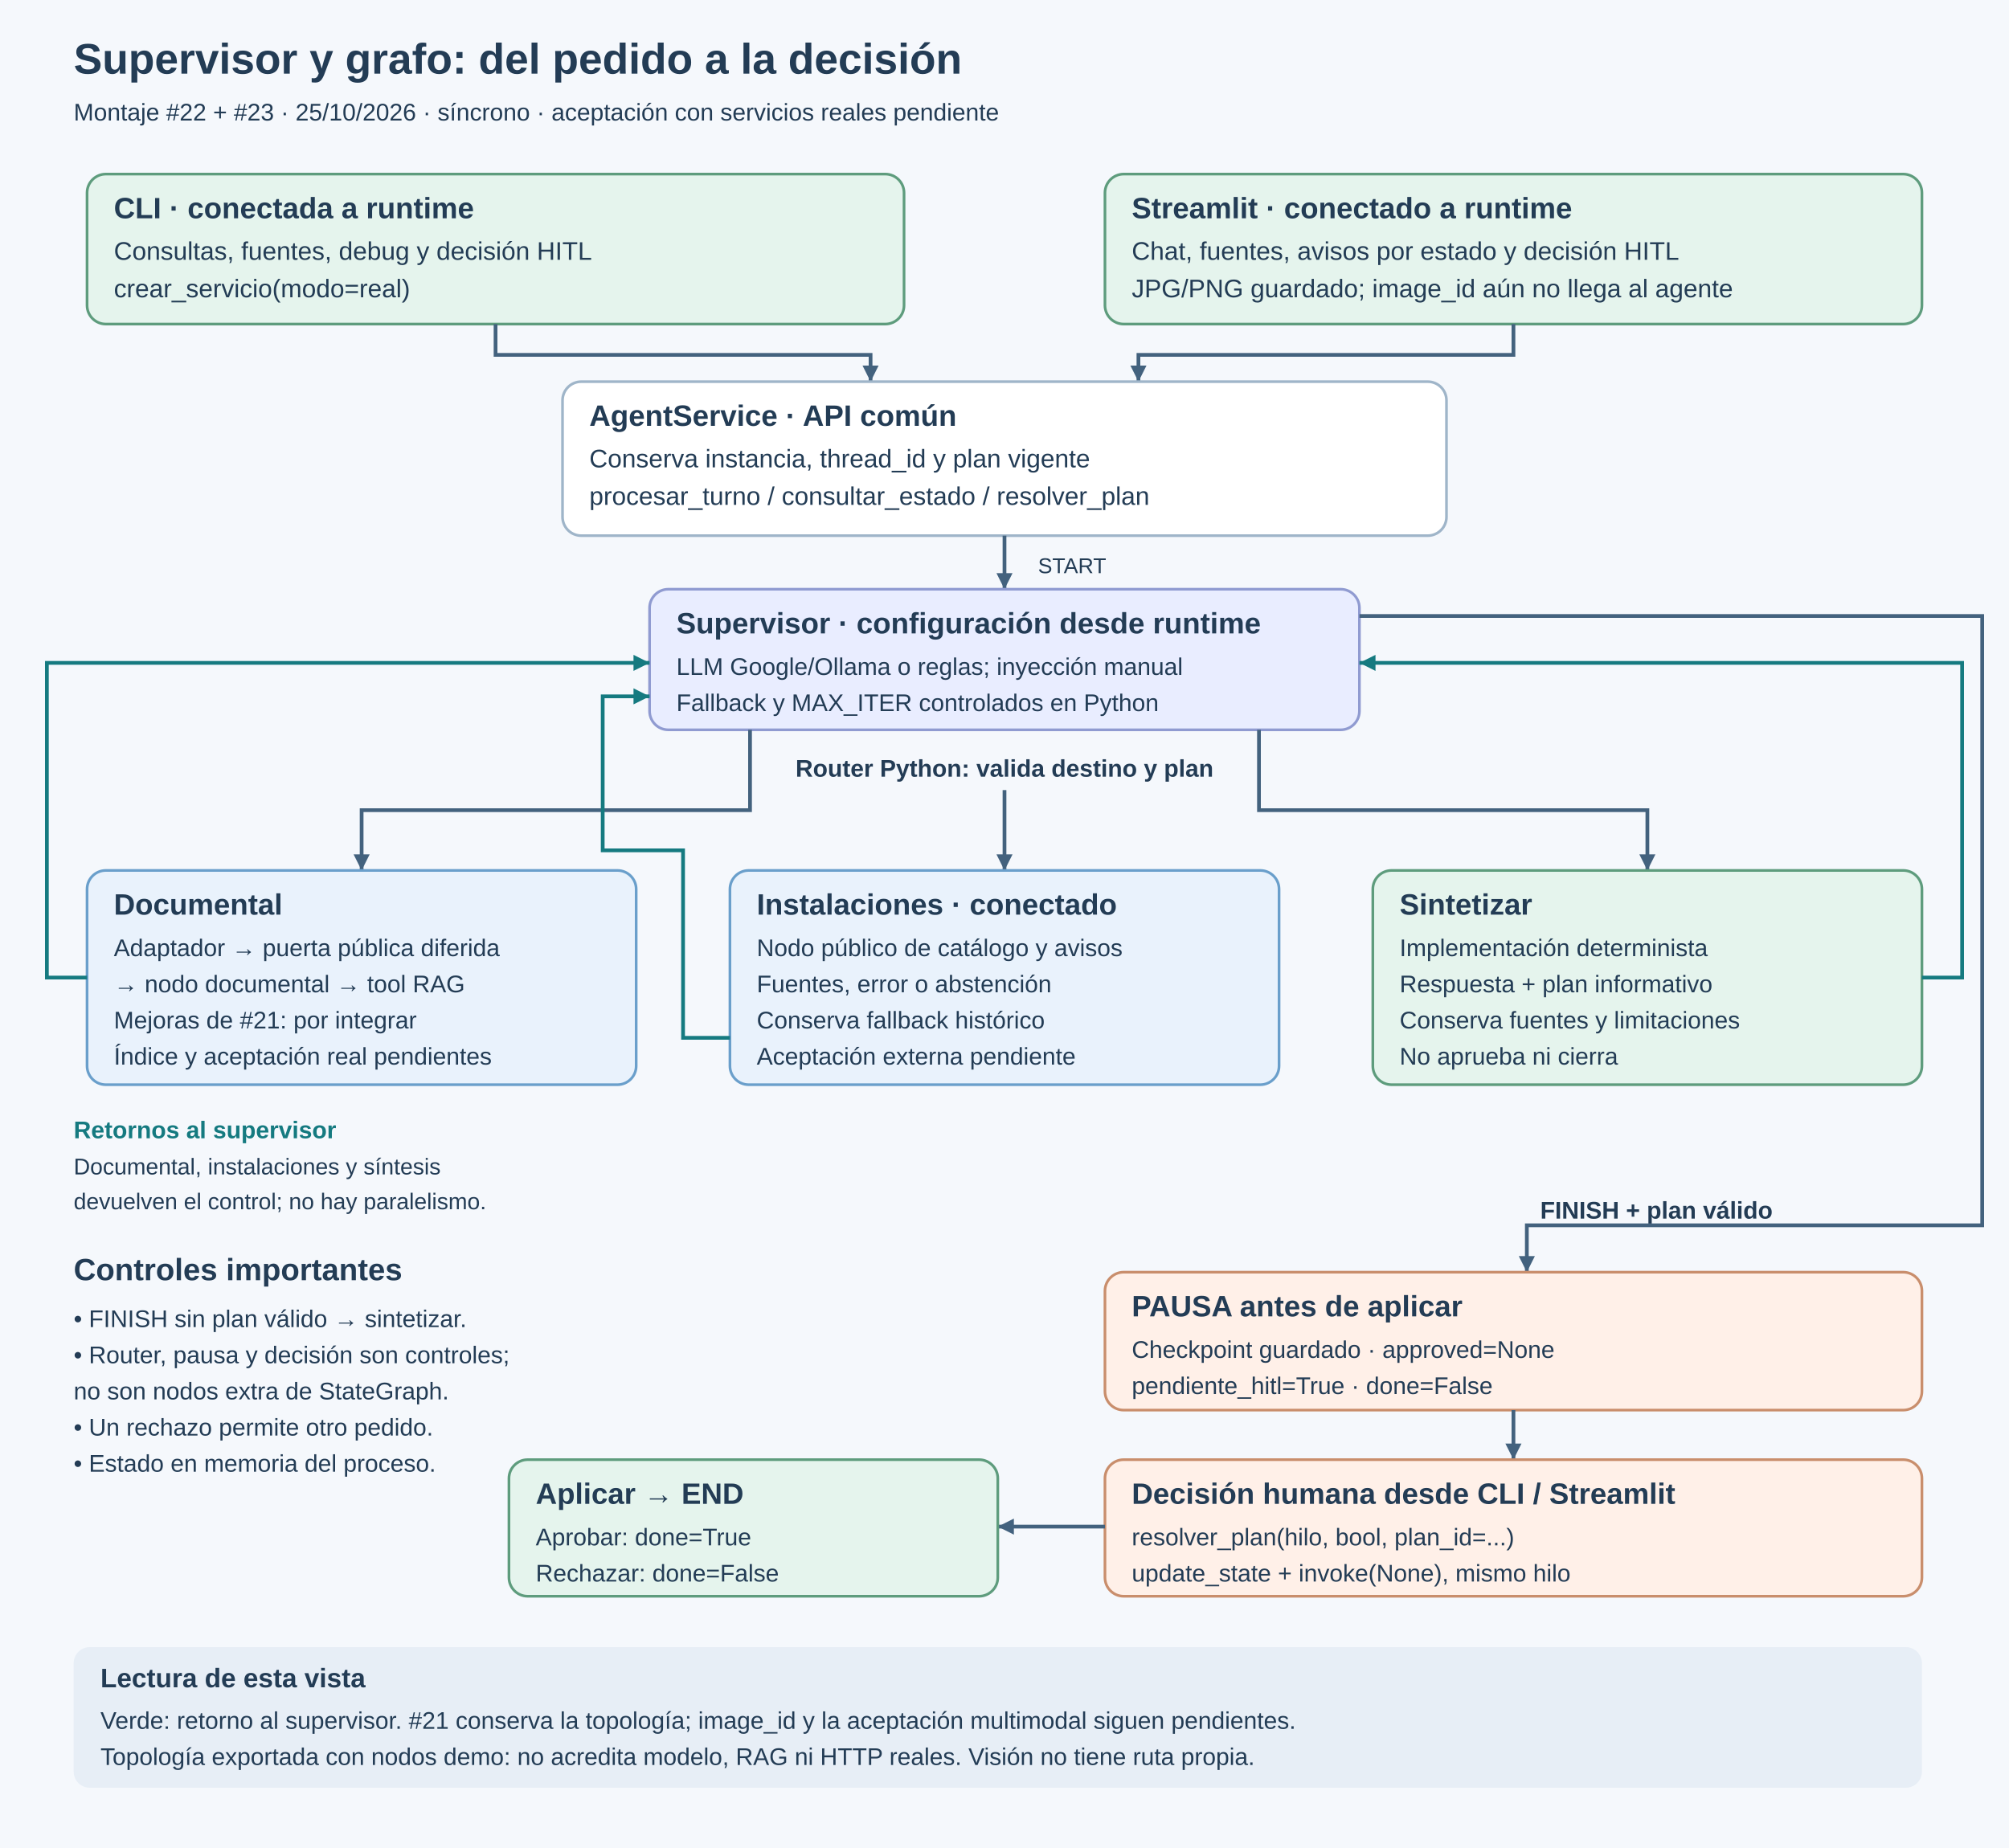
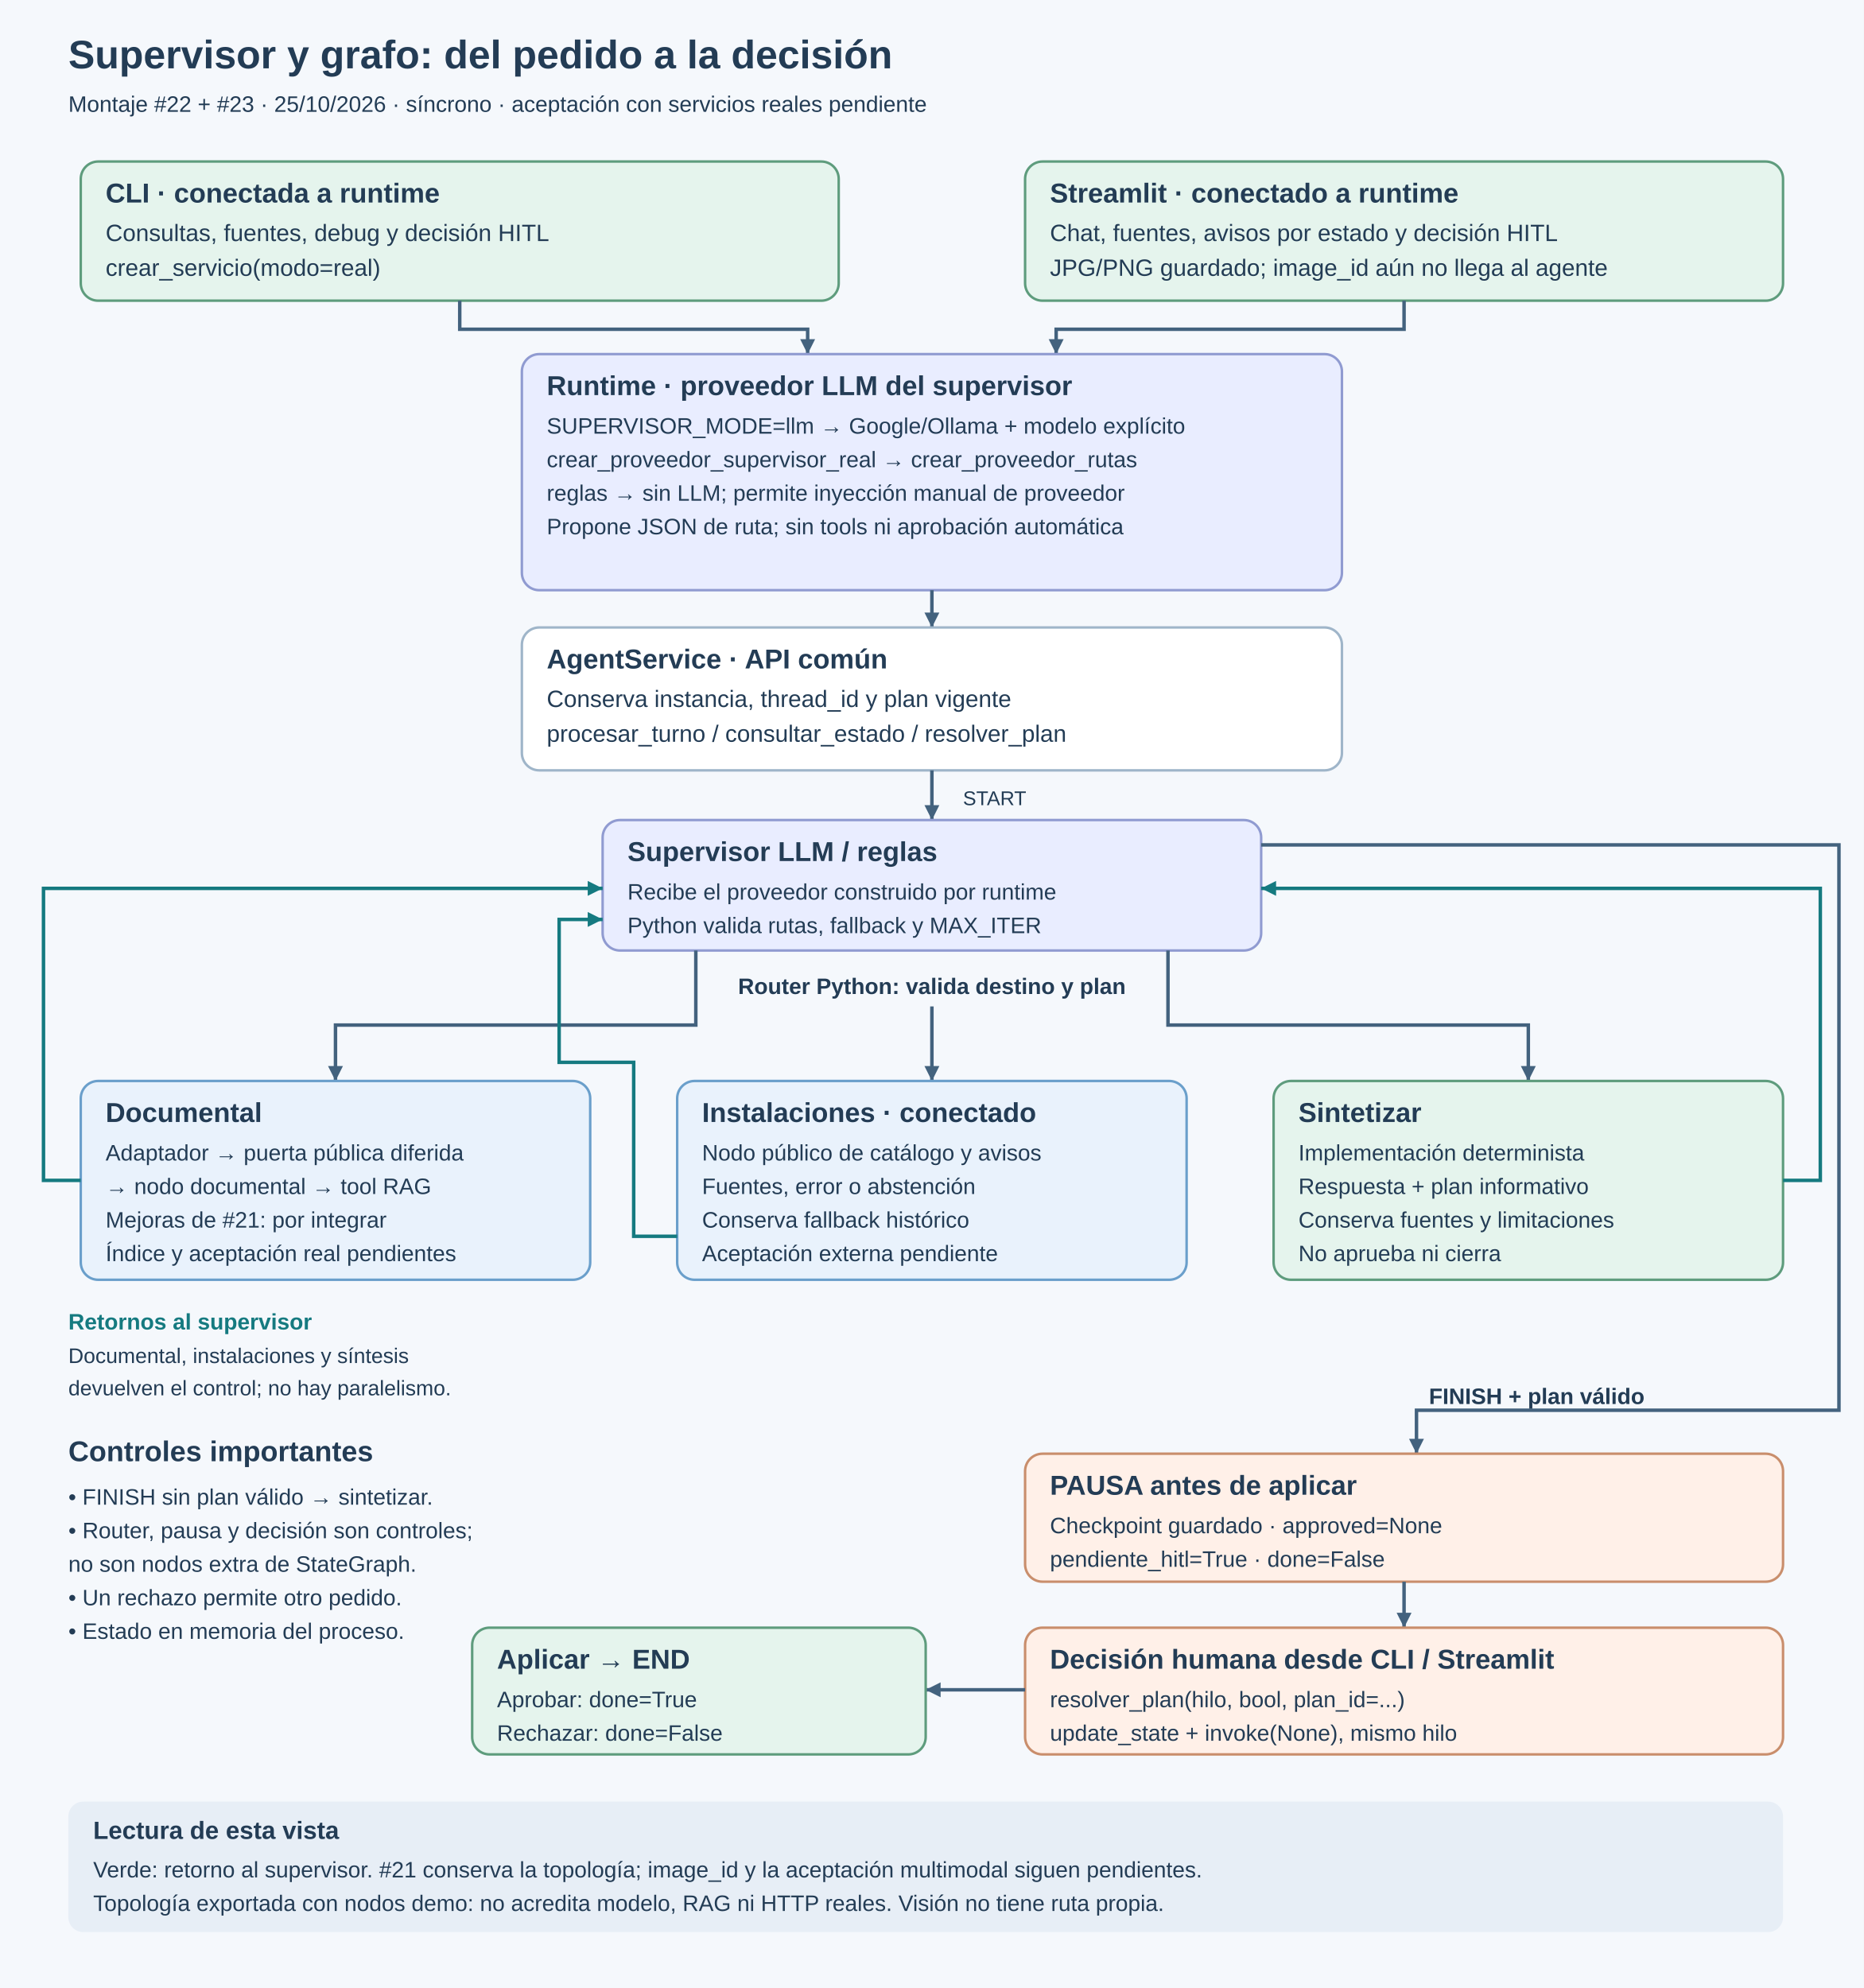
- <svg xmlns="http://www.w3.org/2000/svg" width="1500" height="1380" viewBox="0 0 1500 1380">
+ <svg xmlns="http://www.w3.org/2000/svg" width="1500" height="1600" viewBox="0 0 1500 1600">
  <defs>
    <marker id="flecha" markerWidth="9" markerHeight="9" refX="8" refY="4" orient="auto">
      <path d="M0,0 L8,4 L0,8 Z" fill="#43627e" />
    </marker>
    <marker id="retorno" markerWidth="9" markerHeight="9" refX="8" refY="4" orient="auto">
      <path d="M0,0 L8,4 L0,8 Z" fill="#157a80" />
    </marker>
  </defs>
-   <rect width="1500" height="1380" fill="#f5f8fc" />
+   <rect width="1500" height="1600" fill="#f5f8fc" />
  <text x="55" y="55" font-family="Arial, sans-serif" font-size="32" fill="#233c55" font-weight="700">Supervisor y grafo: del pedido a la decisión</text>
  <text x="55" y="90" font-family="Arial, sans-serif" font-size="18" fill="#233c55">Montaje #22 + #23 · 25/10/2026 · síncrono · aceptación con servicios reales pendiente</text>
  <rect x="65" y="130" width="610" height="112" rx="14" fill="#e5f4ed" stroke="#5e9c7d" stroke-width="2" />
  <text x="85" y="163" font-family="Arial, sans-serif" font-size="22" fill="#233c55" font-weight="700">CLI · conectada a runtime</text>
  <text x="85" y="194" font-family="Arial, sans-serif" font-size="19" fill="#233c55">Consultas, fuentes, debug y decisión HITL</text>
  <text x="85" y="222" font-family="Arial, sans-serif" font-size="19" fill="#233c55">crear_servicio(modo=real)</text>
  <rect x="825" y="130" width="610" height="112" rx="14" fill="#e5f4ed" stroke="#5e9c7d" stroke-width="2" />
  <text x="845" y="163" font-family="Arial, sans-serif" font-size="22" fill="#233c55" font-weight="700">Streamlit · conectado a runtime</text>
  <text x="845" y="194" font-family="Arial, sans-serif" font-size="19" fill="#233c55">Chat, fuentes, avisos por estado y decisión HITL</text>
  <text x="845" y="222" font-family="Arial, sans-serif" font-size="19" fill="#233c55">JPG/PNG guardado; image_id aún no llega al agente</text>
  <path d="M370 242 V265 H650 V285" fill="none" stroke="#43627e" stroke-width="2.8" />
  <polygon points="650.0,285.0 644.0,273.0 656.0,273.0" fill="#43627e" />
  <path d="M1130 242 V265 H850 V285" fill="none" stroke="#43627e" stroke-width="2.8" />
  <polygon points="850.0,285.0 844.0,273.0 856.0,273.0" fill="#43627e" />
-   <rect x="420" y="285" width="660" height="115" rx="14" fill="#ffffff" stroke="#9fb5c9" stroke-width="2" />
-   <text x="440" y="318" font-family="Arial, sans-serif" font-size="22" fill="#233c55" font-weight="700">AgentService · API común</text>
-   <text x="440" y="349" font-family="Arial, sans-serif" font-size="19" fill="#233c55">Conserva instancia, thread_id y plan vigente</text>
-   <text x="440" y="377" font-family="Arial, sans-serif" font-size="19" fill="#233c55">procesar_turno / consultar_estado / resolver_plan</text>
-   <path d="M750 400 V440" fill="none" stroke="#43627e" stroke-width="2.8" />
-   <polygon points="750.0,440.0 744.0,428.0 756.0,428.0" fill="#43627e" />
-   <text x="775" y="428" font-family="Arial, sans-serif" font-size="16" fill="#233c55">START</text>
-   <rect x="485" y="440" width="530" height="105" rx="14" fill="#e9edff" stroke="#909bd1" stroke-width="2" />
-   <text x="505" y="473" font-family="Arial, sans-serif" font-size="22" fill="#233c55" font-weight="700">Supervisor · configuración desde runtime</text>
-   <text x="505" y="504" font-family="Arial, sans-serif" font-size="18" fill="#233c55">LLM Google/Ollama o reglas; inyección manual</text>
-   <text x="505" y="531" font-family="Arial, sans-serif" font-size="18" fill="#233c55">Fallback y MAX_ITER controlados en Python</text>
-   <text x="750" y="580" font-family="Arial, sans-serif" font-size="18" fill="#233c55" font-weight="700" text-anchor="middle">Router Python: valida destino y plan</text>
-   <path d="M560 545 V605 H270 V650" fill="none" stroke="#43627e" stroke-width="2.8" />
-   <polygon points="270.0,650.0 264.0,638.0 276.0,638.0" fill="#43627e" />
-   <path d="M750 590 V650" fill="none" stroke="#43627e" stroke-width="2.8" />
-   <polygon points="750.0,650.0 744.0,638.0 756.0,638.0" fill="#43627e" />
-   <path d="M940 545 V605 H1230 V650" fill="none" stroke="#43627e" stroke-width="2.8" />
-   <polygon points="1230.0,650.0 1224.0,638.0 1236.0,638.0" fill="#43627e" />
-   <rect x="65" y="650" width="410" height="160" rx="14" fill="#e9f2fc" stroke="#6a9fcb" stroke-width="2" />
-   <text x="85" y="683" font-family="Arial, sans-serif" font-size="22" fill="#233c55" font-weight="700">Documental</text>
-   <text x="85" y="714" font-family="Arial, sans-serif" font-size="18" fill="#233c55">Adaptador → puerta pública diferida</text>
-   <text x="85" y="741" font-family="Arial, sans-serif" font-size="18" fill="#233c55">→ nodo documental → tool RAG</text>
-   <text x="85" y="768" font-family="Arial, sans-serif" font-size="18" fill="#233c55">Mejoras de #21: por integrar</text>
-   <text x="85" y="795" font-family="Arial, sans-serif" font-size="18" fill="#233c55">Índice y aceptación real pendientes</text>
-   <rect x="545" y="650" width="410" height="160" rx="14" fill="#e9f2fc" stroke="#6a9fcb" stroke-width="2" />
-   <text x="565" y="683" font-family="Arial, sans-serif" font-size="22" fill="#233c55" font-weight="700">Instalaciones · conectado</text>
-   <text x="565" y="714" font-family="Arial, sans-serif" font-size="18" fill="#233c55">Nodo público de catálogo y avisos</text>
-   <text x="565" y="741" font-family="Arial, sans-serif" font-size="18" fill="#233c55">Fuentes, error o abstención</text>
-   <text x="565" y="768" font-family="Arial, sans-serif" font-size="18" fill="#233c55">Conserva fallback histórico</text>
-   <text x="565" y="795" font-family="Arial, sans-serif" font-size="18" fill="#233c55">Aceptación externa pendiente</text>
-   <rect x="1025" y="650" width="410" height="160" rx="14" fill="#e5f4ed" stroke="#5e9c7d" stroke-width="2" />
-   <text x="1045" y="683" font-family="Arial, sans-serif" font-size="22" fill="#233c55" font-weight="700">Sintetizar</text>
-   <text x="1045" y="714" font-family="Arial, sans-serif" font-size="18" fill="#233c55">Implementación determinista</text>
-   <text x="1045" y="741" font-family="Arial, sans-serif" font-size="18" fill="#233c55">Respuesta + plan informativo</text>
-   <text x="1045" y="768" font-family="Arial, sans-serif" font-size="18" fill="#233c55">Conserva fuentes y limitaciones</text>
-   <text x="1045" y="795" font-family="Arial, sans-serif" font-size="18" fill="#233c55">No aprueba ni cierra</text>
-   <path d="M65 730 H35 V495 H485" fill="none" stroke="#157a80" stroke-width="2.8" />
-   <polygon points="485.0,495.0 473.0,501.0 473.0,489.0" fill="#157a80" />
-   <path d="M545 775 H510 V635 H450 V520 H485" fill="none" stroke="#157a80" stroke-width="2.8" />
-   <polygon points="485.0,520.0 473.0,526.0 473.0,514.0" fill="#157a80" />
-   <path d="M1435 730 H1465 V495 H1015" fill="none" stroke="#157a80" stroke-width="2.8" />
-   <polygon points="1015.0,495.0 1027.0,489.0 1027.0,501.0" fill="#157a80" />
-   <text x="55" y="850" font-family="Arial, sans-serif" font-size="18" fill="#157a80" font-weight="700">Retornos al supervisor</text>
-   <text x="55" y="877" font-family="Arial, sans-serif" font-size="17" fill="#233c55">Documental, instalaciones y síntesis</text>
-   <text x="55" y="903" font-family="Arial, sans-serif" font-size="17" fill="#233c55">devuelven el control; no hay paralelismo.</text>
-   <path d="M1015 460 H1480 V915 H1140 V950" fill="none" stroke="#43627e" stroke-width="2.8" />
-   <polygon points="1140.0,950.0 1134.0,938.0 1146.0,938.0" fill="#43627e" />
-   <text x="1150" y="910" font-family="Arial, sans-serif" font-size="18" fill="#233c55" font-weight="700">FINISH + plan válido</text>
-   <rect x="825" y="950" width="610" height="103" rx="14" fill="#fff0e8" stroke="#c98e6c" stroke-width="2" />
-   <text x="845" y="983" font-family="Arial, sans-serif" font-size="22" fill="#233c55" font-weight="700">PAUSA antes de aplicar</text>
-   <text x="845" y="1014" font-family="Arial, sans-serif" font-size="18" fill="#233c55">Checkpoint guardado · approved=None</text>
-   <text x="845" y="1041" font-family="Arial, sans-serif" font-size="18" fill="#233c55">pendiente_hitl=True · done=False</text>
-   <path d="M1130 1053 V1090" fill="none" stroke="#43627e" stroke-width="2.8" />
-   <polygon points="1130.0,1090.0 1124.0,1078.0 1136.0,1078.0" fill="#43627e" />
-   <rect x="825" y="1090" width="610" height="102" rx="14" fill="#fff0e8" stroke="#c98e6c" stroke-width="2" />
-   <text x="845" y="1123" font-family="Arial, sans-serif" font-size="22" fill="#233c55" font-weight="700">Decisión humana desde CLI / Streamlit</text>
-   <text x="845" y="1154" font-family="Arial, sans-serif" font-size="18" fill="#233c55">resolver_plan(hilo, bool, plan_id=...)</text>
-   <text x="845" y="1181" font-family="Arial, sans-serif" font-size="18" fill="#233c55">update_state + invoke(None), mismo hilo</text>
-   <path d="M825 1140 H745" fill="none" stroke="#43627e" stroke-width="2.8" />
-   <polygon points="745.0,1140.0 757.0,1134.0 757.0,1146.0" fill="#43627e" />
-   <rect x="380" y="1090" width="365" height="102" rx="14" fill="#e5f4ed" stroke="#5e9c7d" stroke-width="2" />
-   <text x="400" y="1123" font-family="Arial, sans-serif" font-size="22" fill="#233c55" font-weight="700">Aplicar → END</text>
-   <text x="400" y="1154" font-family="Arial, sans-serif" font-size="18" fill="#233c55">Aprobar: done=True</text>
-   <text x="400" y="1181" font-family="Arial, sans-serif" font-size="18" fill="#233c55">Rechazar: done=False</text>
-   <text x="55" y="956" font-family="Arial, sans-serif" font-size="23" fill="#233c55" font-weight="700">Controles importantes</text>
-   <text x="55" y="991" font-family="Arial, sans-serif" font-size="18" fill="#233c55">• FINISH sin plan válido → sintetizar.</text>
-   <text x="55" y="1018" font-family="Arial, sans-serif" font-size="18" fill="#233c55">• Router, pausa y decisión son controles;</text>
-   <text x="55" y="1045" font-family="Arial, sans-serif" font-size="18" fill="#233c55">  no son nodos extra de StateGraph.</text>
-   <text x="55" y="1072" font-family="Arial, sans-serif" font-size="18" fill="#233c55">• Un rechazo permite otro pedido.</text>
-   <text x="55" y="1099" font-family="Arial, sans-serif" font-size="18" fill="#233c55">• Estado en memoria del proceso.</text>
-   <rect x="55" y="1230" width="1380" height="105" rx="12" fill="#e7eef6" />
-   <text x="75" y="1260" font-family="Arial, sans-serif" font-size="20" fill="#233c55" font-weight="700">Lectura de esta vista</text>
-   <text x="75" y="1291" font-family="Arial, sans-serif" font-size="18" fill="#233c55">Verde: retorno al supervisor. #21 conserva la topología; image_id y la aceptación multimodal siguen pendientes.</text>
-   <text x="75" y="1318" font-family="Arial, sans-serif" font-size="18" fill="#233c55">Topología exportada con nodos demo: no acredita modelo, RAG ni HTTP reales. Visión no tiene ruta propia.</text>
+   <rect x="420" y="285" width="660" height="190" rx="14" fill="#e9edff" stroke="#909bd1" stroke-width="2" />
+   <text x="440" y="318" font-family="Arial, sans-serif" font-size="22" fill="#233c55" font-weight="700">Runtime · proveedor LLM del supervisor</text>
+   <text x="440" y="349" font-family="Arial, sans-serif" font-size="18" fill="#233c55">SUPERVISOR_MODE=llm → Google/Ollama + modelo explícito</text>
+   <text x="440" y="376" font-family="Arial, sans-serif" font-size="18" fill="#233c55">crear_proveedor_supervisor_real → crear_proveedor_rutas</text>
+   <text x="440" y="403" font-family="Arial, sans-serif" font-size="18" fill="#233c55">reglas → sin LLM; permite inyección manual de proveedor</text>
+   <text x="440" y="430" font-family="Arial, sans-serif" font-size="18" fill="#233c55">Propone JSON de ruta; sin tools ni aprobación automática</text>
+   <path d="M750 475 V505" fill="none" stroke="#43627e" stroke-width="2.8" />
+   <polygon points="750.0,505.0 744.0,493.0 756.0,493.0" fill="#43627e" />
+   <g transform="translate(0,220)">
+     <rect x="420" y="285" width="660" height="115" rx="14" fill="#ffffff" stroke="#9fb5c9" stroke-width="2" />
+     <text x="440" y="318" font-family="Arial, sans-serif" font-size="22" fill="#233c55" font-weight="700">AgentService · API común</text>
+     <text x="440" y="349" font-family="Arial, sans-serif" font-size="19" fill="#233c55">Conserva instancia, thread_id y plan vigente</text>
+     <text x="440" y="377" font-family="Arial, sans-serif" font-size="19" fill="#233c55">procesar_turno / consultar_estado / resolver_plan</text>
+     <path d="M750 400 V440" fill="none" stroke="#43627e" stroke-width="2.8" />
+     <polygon points="750.0,440.0 744.0,428.0 756.0,428.0" fill="#43627e" />
+     <text x="775" y="428" font-family="Arial, sans-serif" font-size="16" fill="#233c55">START</text>
+     <rect x="485" y="440" width="530" height="105" rx="14" fill="#e9edff" stroke="#909bd1" stroke-width="2" />
+     <text x="505" y="473" font-family="Arial, sans-serif" font-size="22" fill="#233c55" font-weight="700">Supervisor LLM / reglas</text>
+     <text x="505" y="504" font-family="Arial, sans-serif" font-size="18" fill="#233c55">Recibe el proveedor construido por runtime</text>
+     <text x="505" y="531" font-family="Arial, sans-serif" font-size="18" fill="#233c55">Python valida rutas, fallback y MAX_ITER</text>
+     <text x="750" y="580" font-family="Arial, sans-serif" font-size="18" fill="#233c55" font-weight="700" text-anchor="middle">Router Python: valida destino y plan</text>
+     <path d="M560 545 V605 H270 V650" fill="none" stroke="#43627e" stroke-width="2.8" />
+     <polygon points="270.0,650.0 264.0,638.0 276.0,638.0" fill="#43627e" />
+     <path d="M750 590 V650" fill="none" stroke="#43627e" stroke-width="2.8" />
+     <polygon points="750.0,650.0 744.0,638.0 756.0,638.0" fill="#43627e" />
+     <path d="M940 545 V605 H1230 V650" fill="none" stroke="#43627e" stroke-width="2.8" />
+     <polygon points="1230.0,650.0 1224.0,638.0 1236.0,638.0" fill="#43627e" />
+     <rect x="65" y="650" width="410" height="160" rx="14" fill="#e9f2fc" stroke="#6a9fcb" stroke-width="2" />
+     <text x="85" y="683" font-family="Arial, sans-serif" font-size="22" fill="#233c55" font-weight="700">Documental</text>
+     <text x="85" y="714" font-family="Arial, sans-serif" font-size="18" fill="#233c55">Adaptador → puerta pública diferida</text>
+     <text x="85" y="741" font-family="Arial, sans-serif" font-size="18" fill="#233c55">→ nodo documental → tool RAG</text>
+     <text x="85" y="768" font-family="Arial, sans-serif" font-size="18" fill="#233c55">Mejoras de #21: por integrar</text>
+     <text x="85" y="795" font-family="Arial, sans-serif" font-size="18" fill="#233c55">Índice y aceptación real pendientes</text>
+     <rect x="545" y="650" width="410" height="160" rx="14" fill="#e9f2fc" stroke="#6a9fcb" stroke-width="2" />
+     <text x="565" y="683" font-family="Arial, sans-serif" font-size="22" fill="#233c55" font-weight="700">Instalaciones · conectado</text>
+     <text x="565" y="714" font-family="Arial, sans-serif" font-size="18" fill="#233c55">Nodo público de catálogo y avisos</text>
+     <text x="565" y="741" font-family="Arial, sans-serif" font-size="18" fill="#233c55">Fuentes, error o abstención</text>
+     <text x="565" y="768" font-family="Arial, sans-serif" font-size="18" fill="#233c55">Conserva fallback histórico</text>
+     <text x="565" y="795" font-family="Arial, sans-serif" font-size="18" fill="#233c55">Aceptación externa pendiente</text>
+     <rect x="1025" y="650" width="410" height="160" rx="14" fill="#e5f4ed" stroke="#5e9c7d" stroke-width="2" />
+     <text x="1045" y="683" font-family="Arial, sans-serif" font-size="22" fill="#233c55" font-weight="700">Sintetizar</text>
+     <text x="1045" y="714" font-family="Arial, sans-serif" font-size="18" fill="#233c55">Implementación determinista</text>
+     <text x="1045" y="741" font-family="Arial, sans-serif" font-size="18" fill="#233c55">Respuesta + plan informativo</text>
+     <text x="1045" y="768" font-family="Arial, sans-serif" font-size="18" fill="#233c55">Conserva fuentes y limitaciones</text>
+     <text x="1045" y="795" font-family="Arial, sans-serif" font-size="18" fill="#233c55">No aprueba ni cierra</text>
+     <path d="M65 730 H35 V495 H485" fill="none" stroke="#157a80" stroke-width="2.8" />
+     <polygon points="485.0,495.0 473.0,501.0 473.0,489.0" fill="#157a80" />
+     <path d="M545 775 H510 V635 H450 V520 H485" fill="none" stroke="#157a80" stroke-width="2.8" />
+     <polygon points="485.0,520.0 473.0,526.0 473.0,514.0" fill="#157a80" />
+     <path d="M1435 730 H1465 V495 H1015" fill="none" stroke="#157a80" stroke-width="2.8" />
+     <polygon points="1015.0,495.0 1027.0,489.0 1027.0,501.0" fill="#157a80" />
+     <text x="55" y="850" font-family="Arial, sans-serif" font-size="18" fill="#157a80" font-weight="700">Retornos al supervisor</text>
+     <text x="55" y="877" font-family="Arial, sans-serif" font-size="17" fill="#233c55">Documental, instalaciones y síntesis</text>
+     <text x="55" y="903" font-family="Arial, sans-serif" font-size="17" fill="#233c55">devuelven el control; no hay paralelismo.</text>
+     <path d="M1015 460 H1480 V915 H1140 V950" fill="none" stroke="#43627e" stroke-width="2.8" />
+     <polygon points="1140.0,950.0 1134.0,938.0 1146.0,938.0" fill="#43627e" />
+     <text x="1150" y="910" font-family="Arial, sans-serif" font-size="18" fill="#233c55" font-weight="700">FINISH + plan válido</text>
+     <rect x="825" y="950" width="610" height="103" rx="14" fill="#fff0e8" stroke="#c98e6c" stroke-width="2" />
+     <text x="845" y="983" font-family="Arial, sans-serif" font-size="22" fill="#233c55" font-weight="700">PAUSA antes de aplicar</text>
+     <text x="845" y="1014" font-family="Arial, sans-serif" font-size="18" fill="#233c55">Checkpoint guardado · approved=None</text>
+     <text x="845" y="1041" font-family="Arial, sans-serif" font-size="18" fill="#233c55">pendiente_hitl=True · done=False</text>
+     <path d="M1130 1053 V1090" fill="none" stroke="#43627e" stroke-width="2.8" />
+     <polygon points="1130.0,1090.0 1124.0,1078.0 1136.0,1078.0" fill="#43627e" />
+     <rect x="825" y="1090" width="610" height="102" rx="14" fill="#fff0e8" stroke="#c98e6c" stroke-width="2" />
+     <text x="845" y="1123" font-family="Arial, sans-serif" font-size="22" fill="#233c55" font-weight="700">Decisión humana desde CLI / Streamlit</text>
+     <text x="845" y="1154" font-family="Arial, sans-serif" font-size="18" fill="#233c55">resolver_plan(hilo, bool, plan_id=...)</text>
+     <text x="845" y="1181" font-family="Arial, sans-serif" font-size="18" fill="#233c55">update_state + invoke(None), mismo hilo</text>
+     <path d="M825 1140 H745" fill="none" stroke="#43627e" stroke-width="2.8" />
+     <polygon points="745.0,1140.0 757.0,1134.0 757.0,1146.0" fill="#43627e" />
+     <rect x="380" y="1090" width="365" height="102" rx="14" fill="#e5f4ed" stroke="#5e9c7d" stroke-width="2" />
+     <text x="400" y="1123" font-family="Arial, sans-serif" font-size="22" fill="#233c55" font-weight="700">Aplicar → END</text>
+     <text x="400" y="1154" font-family="Arial, sans-serif" font-size="18" fill="#233c55">Aprobar: done=True</text>
+     <text x="400" y="1181" font-family="Arial, sans-serif" font-size="18" fill="#233c55">Rechazar: done=False</text>
+     <text x="55" y="956" font-family="Arial, sans-serif" font-size="23" fill="#233c55" font-weight="700">Controles importantes</text>
+     <text x="55" y="991" font-family="Arial, sans-serif" font-size="18" fill="#233c55">• FINISH sin plan válido → sintetizar.</text>
+     <text x="55" y="1018" font-family="Arial, sans-serif" font-size="18" fill="#233c55">• Router, pausa y decisión son controles;</text>
+     <text x="55" y="1045" font-family="Arial, sans-serif" font-size="18" fill="#233c55">  no son nodos extra de StateGraph.</text>
+     <text x="55" y="1072" font-family="Arial, sans-serif" font-size="18" fill="#233c55">• Un rechazo permite otro pedido.</text>
+     <text x="55" y="1099" font-family="Arial, sans-serif" font-size="18" fill="#233c55">• Estado en memoria del proceso.</text>
+     <rect x="55" y="1230" width="1380" height="105" rx="12" fill="#e7eef6" />
+     <text x="75" y="1260" font-family="Arial, sans-serif" font-size="20" fill="#233c55" font-weight="700">Lectura de esta vista</text>
+     <text x="75" y="1291" font-family="Arial, sans-serif" font-size="18" fill="#233c55">Verde: retorno al supervisor. #21 conserva la topología; image_id y la aceptación multimodal siguen pendientes.</text>
+     <text x="75" y="1318" font-family="Arial, sans-serif" font-size="18" fill="#233c55">Topología exportada con nodos demo: no acredita modelo, RAG ni HTTP reales. Visión no tiene ruta propia.</text>
+   </g>
</svg>
